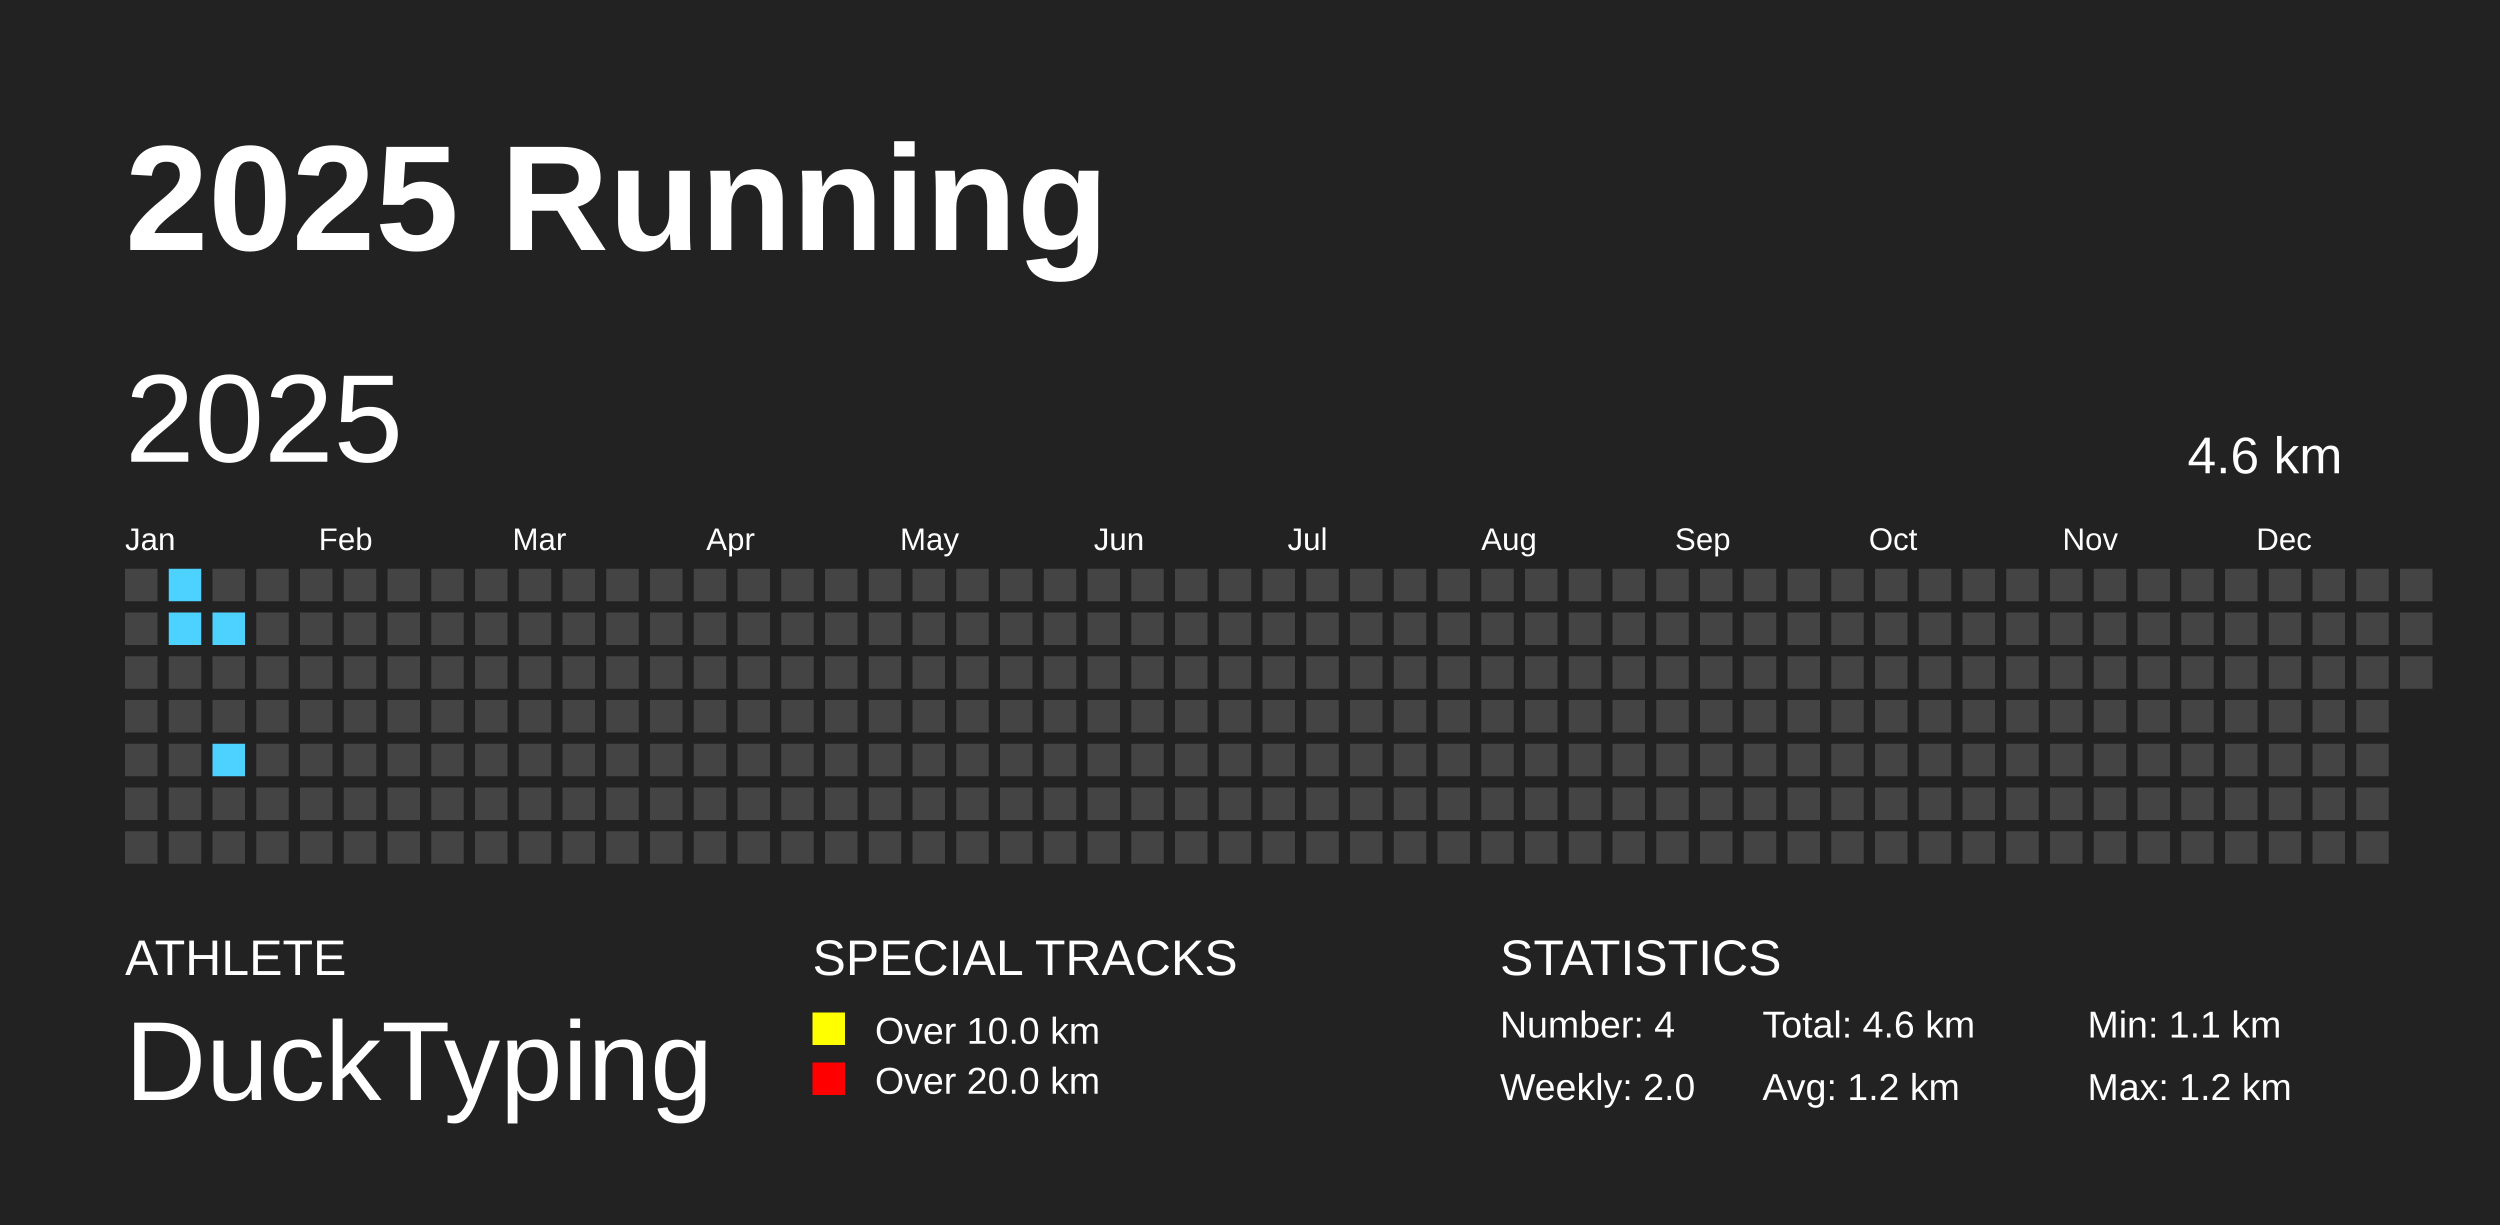
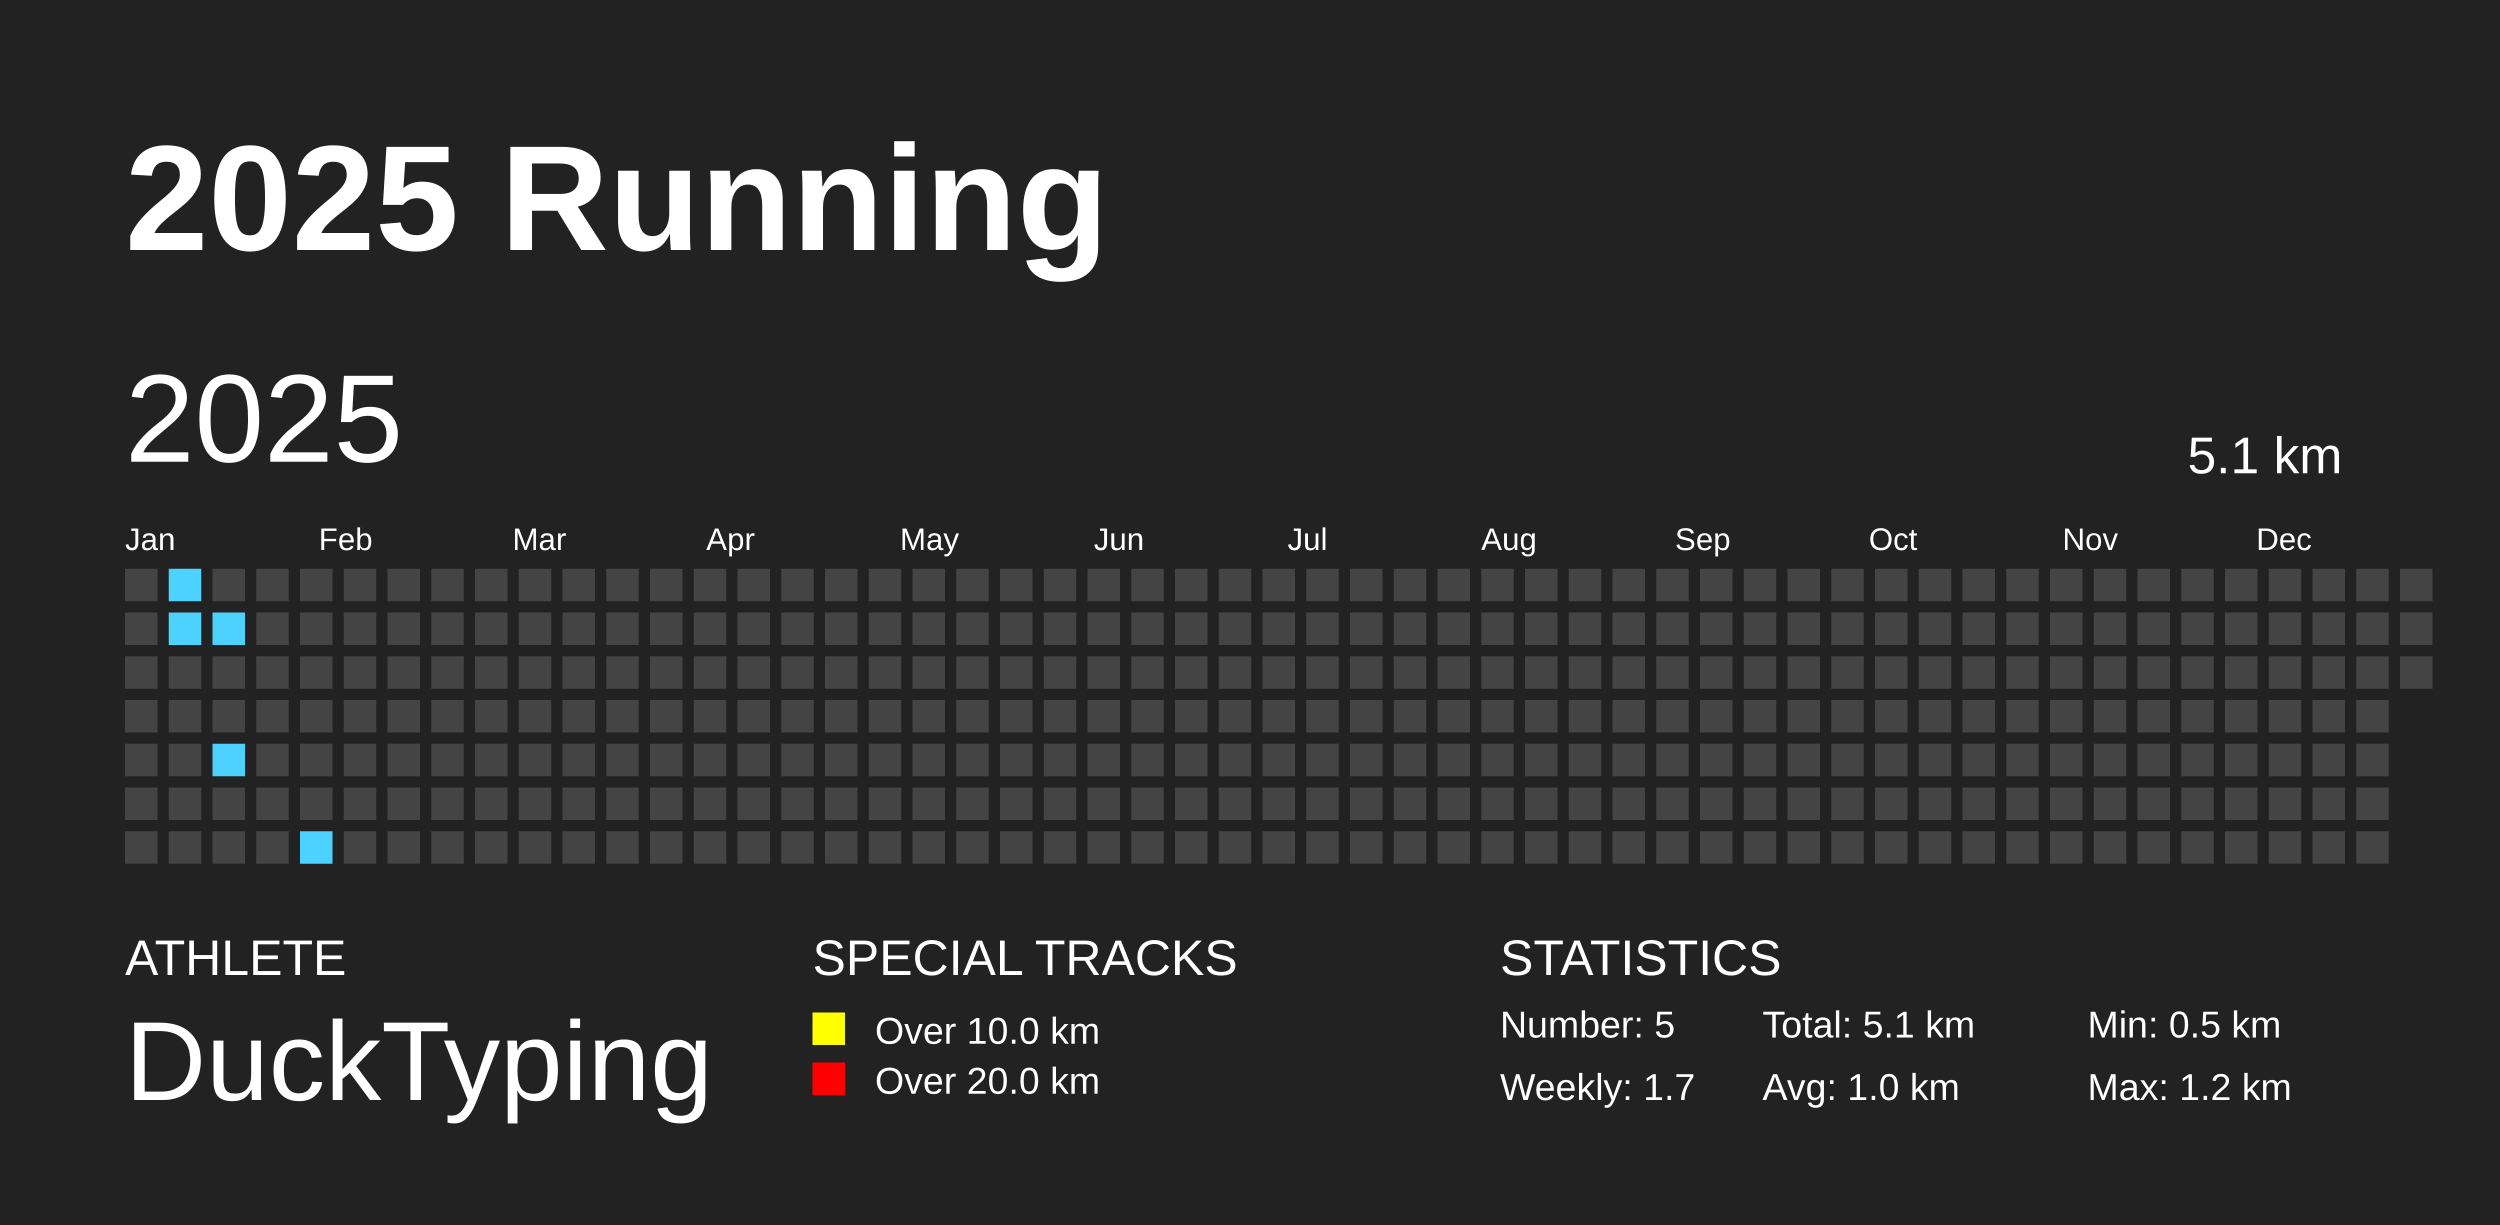
<svg xmlns="http://www.w3.org/2000/svg" baseProfile="full" height="98mm" version="1.1" viewBox="0,0,200,98" width="200mm">
  <defs />
  <rect fill="#222222" height="98" width="200" x="0" y="0" />
  <text fill="#FFFFFF" style="font-size:12px; font-family:Arial; font-weight:bold;" x="10" y="20">2025 Running</text>
  <text fill="#FFFFFF" style="font-size:4px; font-family:Arial" x="10" y="78">ATHLETE</text>
  <text fill="#FFFFFF" style="font-size:9px; font-family:Arial" x="10" y="88">DuckTyping</text>
  <text fill="#FFFFFF" style="font-size:4px; font-family:Arial" x="65" y="78">SPECIAL TRACKS</text>
  <rect fill="yellow" height="2.6" width="2.6" x="65" y="81" />
  <text fill="#FFFFFF" style="font-size:3px; font-family:Arial" x="70" y="83.5">Over 10.0 km</text>
  <rect fill="red" height="2.6" width="2.6" x="65" y="85" />
  <text fill="#FFFFFF" style="font-size:3px; font-family:Arial" x="70" y="87.5">Over 20.0 km</text>
  <text fill="#FFFFFF" style="font-size:4px; font-family:Arial" x="120" y="78">STATISTICS</text>
-   <text fill="#FFFFFF" style="font-size:3px; font-family:Arial" x="120" y="83">Number: 4</text>
-   <text fill="#FFFFFF" style="font-size:3px; font-family:Arial" x="120" y="88">Weekly: 2.0</text>
-   <text fill="#FFFFFF" style="font-size:3px; font-family:Arial" x="141" y="83">Total: 4.6 km</text>
-   <text fill="#FFFFFF" style="font-size:3px; font-family:Arial" x="141" y="88">Avg: 1.2 km</text>
-   <text fill="#FFFFFF" style="font-size:3px; font-family:Arial" x="167" y="83">Min: 1.1 km</text>
+   <text fill="#FFFFFF" style="font-size:3px; font-family:Arial" x="120" y="83">Number: 5</text>
+   <text fill="#FFFFFF" style="font-size:3px; font-family:Arial" x="120" y="88">Weekly: 1.7</text>
+   <text fill="#FFFFFF" style="font-size:3px; font-family:Arial" x="141" y="83">Total: 5.1 km</text>
+   <text fill="#FFFFFF" style="font-size:3px; font-family:Arial" x="141" y="88">Avg: 1.0 km</text>
+   <text fill="#FFFFFF" style="font-size:3px; font-family:Arial" x="167" y="83">Min: 0.5 km</text>
  <text fill="#FFFFFF" style="font-size:3px; font-family:Arial" x="167" y="88">Max: 1.2 km</text>
  <text dominant-baseline="hanging" fill="#FFFFFF" style="font-size:10.0px; font-family:Arial;" x="10" y="30">2025</text>
-   <text dominant-baseline="hanging" fill="#FFFFFF" style="font-size:4.125px; font-family:Arial;" x="175" y="35">4.6 km</text>
+   <text dominant-baseline="hanging" fill="#FFFFFF" style="font-size:4.125px; font-family:Arial;" x="175" y="35">5.1 km</text>
  <text fill="#FFFFFF" style="font-size:2.5px; font-family:Arial" x="10.0" y="44">Jan</text>
  <text fill="#FFFFFF" style="font-size:2.5px; font-family:Arial" x="25.5" y="44">Feb</text>
  <text fill="#FFFFFF" style="font-size:2.5px; font-family:Arial" x="41.0" y="44">Mar</text>
  <text fill="#FFFFFF" style="font-size:2.5px; font-family:Arial" x="56.5" y="44">Apr</text>
  <text fill="#FFFFFF" style="font-size:2.5px; font-family:Arial" x="72.0" y="44">May</text>
  <text fill="#FFFFFF" style="font-size:2.5px; font-family:Arial" x="87.5" y="44">Jun</text>
  <text fill="#FFFFFF" style="font-size:2.5px; font-family:Arial" x="103.0" y="44">Jul</text>
  <text fill="#FFFFFF" style="font-size:2.5px; font-family:Arial" x="118.5" y="44">Aug</text>
  <text fill="#FFFFFF" style="font-size:2.5px; font-family:Arial" x="134.0" y="44">Sep</text>
  <text fill="#FFFFFF" style="font-size:2.5px; font-family:Arial" x="149.5" y="44">Oct</text>
  <text fill="#FFFFFF" style="font-size:2.5px; font-family:Arial" x="165.0" y="44">Nov</text>
  <text fill="#FFFFFF" style="font-size:2.5px; font-family:Arial" x="180.5" y="44">Dec</text>
  <rect fill="#444444" height="2.6" width="2.6" x="10.0" y="45.5" />
  <rect fill="#444444" height="2.6" width="2.6" x="10.0" y="49.0" />
  <rect fill="#444444" height="2.6" width="2.6" x="10.0" y="52.5" />
  <rect fill="#444444" height="2.6" width="2.6" x="10.0" y="56.0" />
  <rect fill="#444444" height="2.6" width="2.6" x="10.0" y="59.5" />
  <rect fill="#444444" height="2.6" width="2.6" x="10.0" y="63.0" />
  <rect fill="#444444" height="2.6" width="2.6" x="10.0" y="66.5" />
  <rect fill="#4DD2FF" height="2.6" width="2.6" x="13.5" y="45.5" />
  <rect fill="#4DD2FF" height="2.6" width="2.6" x="13.5" y="49.0" />
  <rect fill="#444444" height="2.6" width="2.6" x="13.5" y="52.5" />
  <rect fill="#444444" height="2.6" width="2.6" x="13.5" y="56.0" />
  <rect fill="#444444" height="2.6" width="2.6" x="13.5" y="59.5" />
  <rect fill="#444444" height="2.6" width="2.6" x="13.5" y="63.0" />
  <rect fill="#444444" height="2.6" width="2.6" x="13.5" y="66.5" />
  <rect fill="#444444" height="2.6" width="2.6" x="17.0" y="45.5" />
  <rect fill="#4DD2FF" height="2.6" width="2.6" x="17.0" y="49.0" />
  <rect fill="#444444" height="2.6" width="2.6" x="17.0" y="52.5" />
  <rect fill="#444444" height="2.6" width="2.6" x="17.0" y="56.0" />
  <rect fill="#4DD2FF" height="2.6" width="2.6" x="17.0" y="59.5" />
  <rect fill="#444444" height="2.6" width="2.6" x="17.0" y="63.0" />
  <rect fill="#444444" height="2.6" width="2.6" x="17.0" y="66.5" />
  <rect fill="#444444" height="2.6" width="2.6" x="20.5" y="45.5" />
  <rect fill="#444444" height="2.6" width="2.6" x="20.5" y="49.0" />
  <rect fill="#444444" height="2.6" width="2.6" x="20.5" y="52.5" />
  <rect fill="#444444" height="2.6" width="2.6" x="20.5" y="56.0" />
  <rect fill="#444444" height="2.6" width="2.6" x="20.5" y="59.5" />
  <rect fill="#444444" height="2.6" width="2.6" x="20.5" y="63.0" />
  <rect fill="#444444" height="2.6" width="2.6" x="20.5" y="66.5" />
  <rect fill="#444444" height="2.6" width="2.6" x="24.0" y="45.5" />
  <rect fill="#444444" height="2.6" width="2.6" x="24.0" y="49.0" />
  <rect fill="#444444" height="2.6" width="2.6" x="24.0" y="52.5" />
  <rect fill="#444444" height="2.6" width="2.6" x="24.0" y="56.0" />
  <rect fill="#444444" height="2.6" width="2.6" x="24.0" y="59.5" />
  <rect fill="#444444" height="2.6" width="2.6" x="24.0" y="63.0" />
-   <rect fill="#444444" height="2.6" width="2.6" x="24.0" y="66.5" />
+   <rect fill="#4DD2FF" height="2.6" width="2.6" x="24.0" y="66.5" />
  <rect fill="#444444" height="2.6" width="2.6" x="27.5" y="45.5" />
  <rect fill="#444444" height="2.6" width="2.6" x="27.5" y="49.0" />
  <rect fill="#444444" height="2.6" width="2.6" x="27.5" y="52.5" />
  <rect fill="#444444" height="2.6" width="2.6" x="27.5" y="56.0" />
  <rect fill="#444444" height="2.6" width="2.6" x="27.5" y="59.5" />
  <rect fill="#444444" height="2.6" width="2.6" x="27.5" y="63.0" />
  <rect fill="#444444" height="2.6" width="2.6" x="27.5" y="66.5" />
  <rect fill="#444444" height="2.6" width="2.6" x="31.0" y="45.5" />
  <rect fill="#444444" height="2.6" width="2.6" x="31.0" y="49.0" />
  <rect fill="#444444" height="2.6" width="2.6" x="31.0" y="52.5" />
  <rect fill="#444444" height="2.6" width="2.6" x="31.0" y="56.0" />
  <rect fill="#444444" height="2.6" width="2.6" x="31.0" y="59.5" />
  <rect fill="#444444" height="2.6" width="2.6" x="31.0" y="63.0" />
  <rect fill="#444444" height="2.6" width="2.6" x="31.0" y="66.5" />
  <rect fill="#444444" height="2.6" width="2.6" x="34.5" y="45.5" />
  <rect fill="#444444" height="2.6" width="2.6" x="34.5" y="49.0" />
  <rect fill="#444444" height="2.6" width="2.6" x="34.5" y="52.5" />
  <rect fill="#444444" height="2.6" width="2.6" x="34.5" y="56.0" />
  <rect fill="#444444" height="2.6" width="2.6" x="34.5" y="59.5" />
  <rect fill="#444444" height="2.6" width="2.6" x="34.5" y="63.0" />
  <rect fill="#444444" height="2.6" width="2.6" x="34.5" y="66.5" />
  <rect fill="#444444" height="2.6" width="2.6" x="38.0" y="45.5" />
  <rect fill="#444444" height="2.6" width="2.6" x="38.0" y="49.0" />
  <rect fill="#444444" height="2.6" width="2.6" x="38.0" y="52.5" />
  <rect fill="#444444" height="2.6" width="2.6" x="38.0" y="56.0" />
  <rect fill="#444444" height="2.6" width="2.6" x="38.0" y="59.5" />
  <rect fill="#444444" height="2.6" width="2.6" x="38.0" y="63.0" />
  <rect fill="#444444" height="2.6" width="2.6" x="38.0" y="66.5" />
  <rect fill="#444444" height="2.6" width="2.6" x="41.5" y="45.5" />
  <rect fill="#444444" height="2.6" width="2.6" x="41.5" y="49.0" />
  <rect fill="#444444" height="2.6" width="2.6" x="41.5" y="52.5" />
  <rect fill="#444444" height="2.6" width="2.6" x="41.5" y="56.0" />
  <rect fill="#444444" height="2.6" width="2.6" x="41.5" y="59.5" />
  <rect fill="#444444" height="2.6" width="2.6" x="41.5" y="63.0" />
  <rect fill="#444444" height="2.6" width="2.6" x="41.5" y="66.5" />
  <rect fill="#444444" height="2.6" width="2.6" x="45.0" y="45.5" />
  <rect fill="#444444" height="2.6" width="2.6" x="45.0" y="49.0" />
  <rect fill="#444444" height="2.6" width="2.6" x="45.0" y="52.5" />
  <rect fill="#444444" height="2.6" width="2.6" x="45.0" y="56.0" />
  <rect fill="#444444" height="2.6" width="2.6" x="45.0" y="59.5" />
  <rect fill="#444444" height="2.6" width="2.6" x="45.0" y="63.0" />
  <rect fill="#444444" height="2.6" width="2.6" x="45.0" y="66.5" />
  <rect fill="#444444" height="2.6" width="2.6" x="48.5" y="45.5" />
  <rect fill="#444444" height="2.6" width="2.6" x="48.5" y="49.0" />
  <rect fill="#444444" height="2.6" width="2.6" x="48.5" y="52.5" />
  <rect fill="#444444" height="2.6" width="2.6" x="48.5" y="56.0" />
  <rect fill="#444444" height="2.6" width="2.6" x="48.5" y="59.5" />
  <rect fill="#444444" height="2.6" width="2.6" x="48.5" y="63.0" />
  <rect fill="#444444" height="2.6" width="2.6" x="48.5" y="66.5" />
  <rect fill="#444444" height="2.6" width="2.6" x="52.0" y="45.5" />
  <rect fill="#444444" height="2.6" width="2.6" x="52.0" y="49.0" />
  <rect fill="#444444" height="2.6" width="2.6" x="52.0" y="52.5" />
  <rect fill="#444444" height="2.6" width="2.6" x="52.0" y="56.0" />
  <rect fill="#444444" height="2.6" width="2.6" x="52.0" y="59.5" />
  <rect fill="#444444" height="2.6" width="2.6" x="52.0" y="63.0" />
  <rect fill="#444444" height="2.6" width="2.6" x="52.0" y="66.5" />
  <rect fill="#444444" height="2.6" width="2.6" x="55.5" y="45.5" />
  <rect fill="#444444" height="2.6" width="2.6" x="55.5" y="49.0" />
  <rect fill="#444444" height="2.6" width="2.6" x="55.5" y="52.5" />
  <rect fill="#444444" height="2.6" width="2.6" x="55.5" y="56.0" />
  <rect fill="#444444" height="2.6" width="2.6" x="55.5" y="59.5" />
  <rect fill="#444444" height="2.6" width="2.6" x="55.5" y="63.0" />
  <rect fill="#444444" height="2.6" width="2.6" x="55.5" y="66.5" />
  <rect fill="#444444" height="2.6" width="2.6" x="59.0" y="45.5" />
  <rect fill="#444444" height="2.6" width="2.6" x="59.0" y="49.0" />
  <rect fill="#444444" height="2.6" width="2.6" x="59.0" y="52.5" />
  <rect fill="#444444" height="2.6" width="2.6" x="59.0" y="56.0" />
  <rect fill="#444444" height="2.6" width="2.6" x="59.0" y="59.5" />
  <rect fill="#444444" height="2.6" width="2.6" x="59.0" y="63.0" />
  <rect fill="#444444" height="2.6" width="2.6" x="59.0" y="66.5" />
  <rect fill="#444444" height="2.6" width="2.6" x="62.5" y="45.5" />
  <rect fill="#444444" height="2.6" width="2.6" x="62.5" y="49.0" />
  <rect fill="#444444" height="2.6" width="2.6" x="62.5" y="52.5" />
  <rect fill="#444444" height="2.6" width="2.6" x="62.5" y="56.0" />
  <rect fill="#444444" height="2.6" width="2.6" x="62.5" y="59.5" />
  <rect fill="#444444" height="2.6" width="2.6" x="62.5" y="63.0" />
  <rect fill="#444444" height="2.6" width="2.6" x="62.5" y="66.5" />
  <rect fill="#444444" height="2.6" width="2.6" x="66.0" y="45.5" />
  <rect fill="#444444" height="2.6" width="2.6" x="66.0" y="49.0" />
  <rect fill="#444444" height="2.6" width="2.6" x="66.0" y="52.5" />
  <rect fill="#444444" height="2.6" width="2.6" x="66.0" y="56.0" />
  <rect fill="#444444" height="2.6" width="2.6" x="66.0" y="59.5" />
  <rect fill="#444444" height="2.6" width="2.6" x="66.0" y="63.0" />
  <rect fill="#444444" height="2.6" width="2.6" x="66.0" y="66.5" />
  <rect fill="#444444" height="2.6" width="2.6" x="69.5" y="45.5" />
  <rect fill="#444444" height="2.6" width="2.6" x="69.5" y="49.0" />
  <rect fill="#444444" height="2.6" width="2.6" x="69.5" y="52.5" />
  <rect fill="#444444" height="2.6" width="2.6" x="69.5" y="56.0" />
  <rect fill="#444444" height="2.6" width="2.6" x="69.5" y="59.5" />
  <rect fill="#444444" height="2.6" width="2.6" x="69.5" y="63.0" />
  <rect fill="#444444" height="2.6" width="2.6" x="69.5" y="66.5" />
  <rect fill="#444444" height="2.6" width="2.6" x="73.0" y="45.5" />
  <rect fill="#444444" height="2.6" width="2.6" x="73.0" y="49.0" />
  <rect fill="#444444" height="2.6" width="2.6" x="73.0" y="52.5" />
  <rect fill="#444444" height="2.6" width="2.6" x="73.0" y="56.0" />
  <rect fill="#444444" height="2.6" width="2.6" x="73.0" y="59.5" />
  <rect fill="#444444" height="2.6" width="2.6" x="73.0" y="63.0" />
  <rect fill="#444444" height="2.6" width="2.6" x="73.0" y="66.5" />
  <rect fill="#444444" height="2.6" width="2.6" x="76.5" y="45.5" />
  <rect fill="#444444" height="2.6" width="2.6" x="76.5" y="49.0" />
  <rect fill="#444444" height="2.6" width="2.6" x="76.5" y="52.5" />
  <rect fill="#444444" height="2.6" width="2.6" x="76.5" y="56.0" />
  <rect fill="#444444" height="2.6" width="2.6" x="76.5" y="59.5" />
  <rect fill="#444444" height="2.6" width="2.6" x="76.5" y="63.0" />
  <rect fill="#444444" height="2.6" width="2.6" x="76.5" y="66.5" />
  <rect fill="#444444" height="2.6" width="2.6" x="80.0" y="45.5" />
  <rect fill="#444444" height="2.6" width="2.6" x="80.0" y="49.0" />
  <rect fill="#444444" height="2.6" width="2.6" x="80.0" y="52.5" />
  <rect fill="#444444" height="2.6" width="2.6" x="80.0" y="56.0" />
  <rect fill="#444444" height="2.6" width="2.6" x="80.0" y="59.5" />
  <rect fill="#444444" height="2.6" width="2.6" x="80.0" y="63.0" />
  <rect fill="#444444" height="2.6" width="2.6" x="80.0" y="66.5" />
  <rect fill="#444444" height="2.6" width="2.6" x="83.5" y="45.5" />
  <rect fill="#444444" height="2.6" width="2.6" x="83.5" y="49.0" />
  <rect fill="#444444" height="2.6" width="2.6" x="83.5" y="52.5" />
  <rect fill="#444444" height="2.6" width="2.6" x="83.5" y="56.0" />
  <rect fill="#444444" height="2.6" width="2.6" x="83.5" y="59.5" />
  <rect fill="#444444" height="2.6" width="2.6" x="83.5" y="63.0" />
  <rect fill="#444444" height="2.6" width="2.6" x="83.5" y="66.5" />
  <rect fill="#444444" height="2.6" width="2.6" x="87.0" y="45.5" />
  <rect fill="#444444" height="2.6" width="2.6" x="87.0" y="49.0" />
  <rect fill="#444444" height="2.6" width="2.6" x="87.0" y="52.5" />
  <rect fill="#444444" height="2.6" width="2.6" x="87.0" y="56.0" />
  <rect fill="#444444" height="2.6" width="2.6" x="87.0" y="59.5" />
  <rect fill="#444444" height="2.6" width="2.6" x="87.0" y="63.0" />
  <rect fill="#444444" height="2.6" width="2.6" x="87.0" y="66.5" />
  <rect fill="#444444" height="2.6" width="2.6" x="90.5" y="45.5" />
  <rect fill="#444444" height="2.6" width="2.6" x="90.5" y="49.0" />
  <rect fill="#444444" height="2.6" width="2.6" x="90.5" y="52.5" />
  <rect fill="#444444" height="2.6" width="2.6" x="90.5" y="56.0" />
  <rect fill="#444444" height="2.6" width="2.6" x="90.5" y="59.5" />
  <rect fill="#444444" height="2.6" width="2.6" x="90.5" y="63.0" />
  <rect fill="#444444" height="2.6" width="2.6" x="90.5" y="66.5" />
  <rect fill="#444444" height="2.6" width="2.6" x="94.0" y="45.5" />
  <rect fill="#444444" height="2.6" width="2.6" x="94.0" y="49.0" />
  <rect fill="#444444" height="2.6" width="2.6" x="94.0" y="52.5" />
  <rect fill="#444444" height="2.6" width="2.6" x="94.0" y="56.0" />
  <rect fill="#444444" height="2.6" width="2.6" x="94.0" y="59.5" />
  <rect fill="#444444" height="2.6" width="2.6" x="94.0" y="63.0" />
  <rect fill="#444444" height="2.6" width="2.6" x="94.0" y="66.5" />
  <rect fill="#444444" height="2.6" width="2.6" x="97.5" y="45.5" />
  <rect fill="#444444" height="2.6" width="2.6" x="97.5" y="49.0" />
  <rect fill="#444444" height="2.6" width="2.6" x="97.5" y="52.5" />
  <rect fill="#444444" height="2.6" width="2.6" x="97.5" y="56.0" />
  <rect fill="#444444" height="2.6" width="2.6" x="97.5" y="59.5" />
  <rect fill="#444444" height="2.6" width="2.6" x="97.5" y="63.0" />
  <rect fill="#444444" height="2.6" width="2.6" x="97.5" y="66.5" />
  <rect fill="#444444" height="2.6" width="2.6" x="101.0" y="45.5" />
  <rect fill="#444444" height="2.6" width="2.6" x="101.0" y="49.0" />
  <rect fill="#444444" height="2.6" width="2.6" x="101.0" y="52.5" />
  <rect fill="#444444" height="2.6" width="2.6" x="101.0" y="56.0" />
  <rect fill="#444444" height="2.6" width="2.6" x="101.0" y="59.5" />
  <rect fill="#444444" height="2.6" width="2.6" x="101.0" y="63.0" />
  <rect fill="#444444" height="2.6" width="2.6" x="101.0" y="66.5" />
  <rect fill="#444444" height="2.6" width="2.6" x="104.5" y="45.5" />
  <rect fill="#444444" height="2.6" width="2.6" x="104.5" y="49.0" />
  <rect fill="#444444" height="2.6" width="2.6" x="104.5" y="52.5" />
  <rect fill="#444444" height="2.6" width="2.6" x="104.5" y="56.0" />
  <rect fill="#444444" height="2.6" width="2.6" x="104.5" y="59.5" />
  <rect fill="#444444" height="2.6" width="2.6" x="104.5" y="63.0" />
  <rect fill="#444444" height="2.6" width="2.6" x="104.5" y="66.5" />
  <rect fill="#444444" height="2.6" width="2.6" x="108.0" y="45.5" />
  <rect fill="#444444" height="2.6" width="2.6" x="108.0" y="49.0" />
  <rect fill="#444444" height="2.6" width="2.6" x="108.0" y="52.5" />
  <rect fill="#444444" height="2.6" width="2.6" x="108.0" y="56.0" />
  <rect fill="#444444" height="2.6" width="2.6" x="108.0" y="59.5" />
  <rect fill="#444444" height="2.6" width="2.6" x="108.0" y="63.0" />
  <rect fill="#444444" height="2.6" width="2.6" x="108.0" y="66.5" />
  <rect fill="#444444" height="2.6" width="2.6" x="111.5" y="45.5" />
  <rect fill="#444444" height="2.6" width="2.6" x="111.5" y="49.0" />
  <rect fill="#444444" height="2.6" width="2.6" x="111.5" y="52.5" />
  <rect fill="#444444" height="2.6" width="2.6" x="111.5" y="56.0" />
  <rect fill="#444444" height="2.6" width="2.6" x="111.5" y="59.5" />
  <rect fill="#444444" height="2.6" width="2.6" x="111.5" y="63.0" />
  <rect fill="#444444" height="2.6" width="2.6" x="111.5" y="66.5" />
  <rect fill="#444444" height="2.6" width="2.6" x="115.0" y="45.5" />
  <rect fill="#444444" height="2.6" width="2.6" x="115.0" y="49.0" />
  <rect fill="#444444" height="2.6" width="2.6" x="115.0" y="52.5" />
  <rect fill="#444444" height="2.6" width="2.6" x="115.0" y="56.0" />
  <rect fill="#444444" height="2.6" width="2.6" x="115.0" y="59.5" />
  <rect fill="#444444" height="2.6" width="2.6" x="115.0" y="63.0" />
  <rect fill="#444444" height="2.6" width="2.6" x="115.0" y="66.5" />
  <rect fill="#444444" height="2.6" width="2.6" x="118.5" y="45.5" />
  <rect fill="#444444" height="2.6" width="2.6" x="118.5" y="49.0" />
  <rect fill="#444444" height="2.6" width="2.6" x="118.5" y="52.5" />
  <rect fill="#444444" height="2.6" width="2.6" x="118.5" y="56.0" />
  <rect fill="#444444" height="2.6" width="2.6" x="118.5" y="59.5" />
  <rect fill="#444444" height="2.6" width="2.6" x="118.5" y="63.0" />
  <rect fill="#444444" height="2.6" width="2.6" x="118.5" y="66.5" />
  <rect fill="#444444" height="2.6" width="2.6" x="122.0" y="45.5" />
  <rect fill="#444444" height="2.6" width="2.6" x="122.0" y="49.0" />
  <rect fill="#444444" height="2.6" width="2.6" x="122.0" y="52.5" />
  <rect fill="#444444" height="2.6" width="2.6" x="122.0" y="56.0" />
  <rect fill="#444444" height="2.6" width="2.6" x="122.0" y="59.5" />
  <rect fill="#444444" height="2.6" width="2.6" x="122.0" y="63.0" />
  <rect fill="#444444" height="2.6" width="2.6" x="122.0" y="66.5" />
  <rect fill="#444444" height="2.6" width="2.6" x="125.5" y="45.5" />
  <rect fill="#444444" height="2.6" width="2.6" x="125.5" y="49.0" />
  <rect fill="#444444" height="2.6" width="2.6" x="125.5" y="52.5" />
  <rect fill="#444444" height="2.6" width="2.6" x="125.5" y="56.0" />
  <rect fill="#444444" height="2.6" width="2.6" x="125.5" y="59.5" />
  <rect fill="#444444" height="2.6" width="2.6" x="125.5" y="63.0" />
  <rect fill="#444444" height="2.6" width="2.6" x="125.5" y="66.5" />
  <rect fill="#444444" height="2.6" width="2.6" x="129.0" y="45.5" />
  <rect fill="#444444" height="2.6" width="2.6" x="129.0" y="49.0" />
  <rect fill="#444444" height="2.6" width="2.6" x="129.0" y="52.5" />
  <rect fill="#444444" height="2.6" width="2.6" x="129.0" y="56.0" />
  <rect fill="#444444" height="2.6" width="2.6" x="129.0" y="59.5" />
  <rect fill="#444444" height="2.6" width="2.6" x="129.0" y="63.0" />
  <rect fill="#444444" height="2.6" width="2.6" x="129.0" y="66.5" />
  <rect fill="#444444" height="2.6" width="2.6" x="132.5" y="45.5" />
  <rect fill="#444444" height="2.6" width="2.6" x="132.5" y="49.0" />
  <rect fill="#444444" height="2.6" width="2.6" x="132.5" y="52.5" />
  <rect fill="#444444" height="2.6" width="2.6" x="132.5" y="56.0" />
  <rect fill="#444444" height="2.6" width="2.6" x="132.5" y="59.5" />
  <rect fill="#444444" height="2.6" width="2.6" x="132.5" y="63.0" />
  <rect fill="#444444" height="2.6" width="2.6" x="132.5" y="66.5" />
  <rect fill="#444444" height="2.6" width="2.6" x="136.0" y="45.5" />
  <rect fill="#444444" height="2.6" width="2.6" x="136.0" y="49.0" />
  <rect fill="#444444" height="2.6" width="2.6" x="136.0" y="52.5" />
  <rect fill="#444444" height="2.6" width="2.6" x="136.0" y="56.0" />
  <rect fill="#444444" height="2.6" width="2.6" x="136.0" y="59.5" />
  <rect fill="#444444" height="2.6" width="2.6" x="136.0" y="63.0" />
  <rect fill="#444444" height="2.6" width="2.6" x="136.0" y="66.5" />
  <rect fill="#444444" height="2.6" width="2.6" x="139.5" y="45.5" />
  <rect fill="#444444" height="2.6" width="2.6" x="139.5" y="49.0" />
  <rect fill="#444444" height="2.6" width="2.6" x="139.5" y="52.5" />
  <rect fill="#444444" height="2.6" width="2.6" x="139.5" y="56.0" />
  <rect fill="#444444" height="2.6" width="2.6" x="139.5" y="59.5" />
  <rect fill="#444444" height="2.6" width="2.6" x="139.5" y="63.0" />
  <rect fill="#444444" height="2.6" width="2.6" x="139.5" y="66.5" />
  <rect fill="#444444" height="2.6" width="2.6" x="143.0" y="45.5" />
  <rect fill="#444444" height="2.6" width="2.6" x="143.0" y="49.0" />
  <rect fill="#444444" height="2.6" width="2.6" x="143.0" y="52.5" />
  <rect fill="#444444" height="2.6" width="2.6" x="143.0" y="56.0" />
  <rect fill="#444444" height="2.6" width="2.6" x="143.0" y="59.5" />
  <rect fill="#444444" height="2.6" width="2.6" x="143.0" y="63.0" />
  <rect fill="#444444" height="2.6" width="2.6" x="143.0" y="66.5" />
  <rect fill="#444444" height="2.6" width="2.6" x="146.5" y="45.5" />
  <rect fill="#444444" height="2.6" width="2.6" x="146.5" y="49.0" />
  <rect fill="#444444" height="2.6" width="2.6" x="146.5" y="52.5" />
  <rect fill="#444444" height="2.6" width="2.6" x="146.5" y="56.0" />
  <rect fill="#444444" height="2.6" width="2.6" x="146.5" y="59.5" />
  <rect fill="#444444" height="2.6" width="2.6" x="146.5" y="63.0" />
  <rect fill="#444444" height="2.6" width="2.6" x="146.5" y="66.5" />
  <rect fill="#444444" height="2.6" width="2.6" x="150.0" y="45.5" />
  <rect fill="#444444" height="2.6" width="2.6" x="150.0" y="49.0" />
  <rect fill="#444444" height="2.6" width="2.6" x="150.0" y="52.5" />
  <rect fill="#444444" height="2.6" width="2.6" x="150.0" y="56.0" />
  <rect fill="#444444" height="2.6" width="2.6" x="150.0" y="59.5" />
  <rect fill="#444444" height="2.6" width="2.6" x="150.0" y="63.0" />
  <rect fill="#444444" height="2.6" width="2.6" x="150.0" y="66.5" />
  <rect fill="#444444" height="2.6" width="2.6" x="153.5" y="45.5" />
  <rect fill="#444444" height="2.6" width="2.6" x="153.5" y="49.0" />
  <rect fill="#444444" height="2.6" width="2.6" x="153.5" y="52.5" />
  <rect fill="#444444" height="2.6" width="2.6" x="153.5" y="56.0" />
  <rect fill="#444444" height="2.6" width="2.6" x="153.5" y="59.5" />
  <rect fill="#444444" height="2.6" width="2.6" x="153.5" y="63.0" />
  <rect fill="#444444" height="2.6" width="2.6" x="153.5" y="66.5" />
  <rect fill="#444444" height="2.6" width="2.6" x="157.0" y="45.5" />
  <rect fill="#444444" height="2.6" width="2.6" x="157.0" y="49.0" />
  <rect fill="#444444" height="2.6" width="2.6" x="157.0" y="52.5" />
  <rect fill="#444444" height="2.6" width="2.6" x="157.0" y="56.0" />
  <rect fill="#444444" height="2.6" width="2.6" x="157.0" y="59.5" />
  <rect fill="#444444" height="2.6" width="2.6" x="157.0" y="63.0" />
  <rect fill="#444444" height="2.6" width="2.6" x="157.0" y="66.5" />
  <rect fill="#444444" height="2.6" width="2.6" x="160.5" y="45.5" />
  <rect fill="#444444" height="2.6" width="2.6" x="160.5" y="49.0" />
  <rect fill="#444444" height="2.6" width="2.6" x="160.5" y="52.5" />
  <rect fill="#444444" height="2.6" width="2.6" x="160.5" y="56.0" />
  <rect fill="#444444" height="2.6" width="2.6" x="160.5" y="59.5" />
  <rect fill="#444444" height="2.6" width="2.6" x="160.5" y="63.0" />
  <rect fill="#444444" height="2.6" width="2.6" x="160.5" y="66.5" />
  <rect fill="#444444" height="2.6" width="2.6" x="164.0" y="45.5" />
  <rect fill="#444444" height="2.6" width="2.6" x="164.0" y="49.0" />
  <rect fill="#444444" height="2.6" width="2.6" x="164.0" y="52.5" />
  <rect fill="#444444" height="2.6" width="2.6" x="164.0" y="56.0" />
  <rect fill="#444444" height="2.6" width="2.6" x="164.0" y="59.5" />
  <rect fill="#444444" height="2.6" width="2.6" x="164.0" y="63.0" />
  <rect fill="#444444" height="2.6" width="2.6" x="164.0" y="66.5" />
  <rect fill="#444444" height="2.6" width="2.6" x="167.5" y="45.5" />
  <rect fill="#444444" height="2.6" width="2.6" x="167.5" y="49.0" />
  <rect fill="#444444" height="2.6" width="2.6" x="167.5" y="52.5" />
  <rect fill="#444444" height="2.6" width="2.6" x="167.5" y="56.0" />
  <rect fill="#444444" height="2.6" width="2.6" x="167.5" y="59.5" />
  <rect fill="#444444" height="2.6" width="2.6" x="167.5" y="63.0" />
  <rect fill="#444444" height="2.6" width="2.6" x="167.5" y="66.5" />
  <rect fill="#444444" height="2.6" width="2.6" x="171.0" y="45.5" />
  <rect fill="#444444" height="2.6" width="2.6" x="171.0" y="49.0" />
  <rect fill="#444444" height="2.6" width="2.6" x="171.0" y="52.5" />
  <rect fill="#444444" height="2.6" width="2.6" x="171.0" y="56.0" />
  <rect fill="#444444" height="2.6" width="2.6" x="171.0" y="59.5" />
  <rect fill="#444444" height="2.6" width="2.6" x="171.0" y="63.0" />
  <rect fill="#444444" height="2.6" width="2.6" x="171.0" y="66.5" />
  <rect fill="#444444" height="2.6" width="2.6" x="174.5" y="45.5" />
  <rect fill="#444444" height="2.6" width="2.6" x="174.5" y="49.0" />
  <rect fill="#444444" height="2.6" width="2.6" x="174.5" y="52.5" />
  <rect fill="#444444" height="2.6" width="2.6" x="174.5" y="56.0" />
  <rect fill="#444444" height="2.6" width="2.6" x="174.5" y="59.5" />
  <rect fill="#444444" height="2.6" width="2.6" x="174.5" y="63.0" />
  <rect fill="#444444" height="2.6" width="2.6" x="174.5" y="66.5" />
  <rect fill="#444444" height="2.6" width="2.6" x="178.0" y="45.5" />
  <rect fill="#444444" height="2.6" width="2.6" x="178.0" y="49.0" />
  <rect fill="#444444" height="2.6" width="2.6" x="178.0" y="52.5" />
  <rect fill="#444444" height="2.6" width="2.6" x="178.0" y="56.0" />
  <rect fill="#444444" height="2.6" width="2.6" x="178.0" y="59.5" />
  <rect fill="#444444" height="2.6" width="2.6" x="178.0" y="63.0" />
  <rect fill="#444444" height="2.6" width="2.6" x="178.0" y="66.5" />
  <rect fill="#444444" height="2.6" width="2.6" x="181.5" y="45.5" />
  <rect fill="#444444" height="2.6" width="2.6" x="181.5" y="49.0" />
  <rect fill="#444444" height="2.6" width="2.6" x="181.5" y="52.5" />
  <rect fill="#444444" height="2.6" width="2.6" x="181.5" y="56.0" />
  <rect fill="#444444" height="2.6" width="2.6" x="181.5" y="59.5" />
  <rect fill="#444444" height="2.6" width="2.6" x="181.5" y="63.0" />
  <rect fill="#444444" height="2.6" width="2.6" x="181.5" y="66.5" />
  <rect fill="#444444" height="2.6" width="2.6" x="185.0" y="45.5" />
  <rect fill="#444444" height="2.6" width="2.6" x="185.0" y="49.0" />
  <rect fill="#444444" height="2.6" width="2.6" x="185.0" y="52.5" />
  <rect fill="#444444" height="2.6" width="2.6" x="185.0" y="56.0" />
  <rect fill="#444444" height="2.6" width="2.6" x="185.0" y="59.5" />
  <rect fill="#444444" height="2.6" width="2.6" x="185.0" y="63.0" />
  <rect fill="#444444" height="2.6" width="2.6" x="185.0" y="66.5" />
  <rect fill="#444444" height="2.6" width="2.6" x="188.5" y="45.5" />
  <rect fill="#444444" height="2.6" width="2.6" x="188.5" y="49.0" />
  <rect fill="#444444" height="2.6" width="2.6" x="188.5" y="52.5" />
  <rect fill="#444444" height="2.6" width="2.6" x="188.5" y="56.0" />
  <rect fill="#444444" height="2.6" width="2.6" x="188.5" y="59.5" />
  <rect fill="#444444" height="2.6" width="2.6" x="188.5" y="63.0" />
  <rect fill="#444444" height="2.6" width="2.6" x="188.5" y="66.5" />
  <rect fill="#444444" height="2.6" width="2.6" x="192.0" y="45.5" />
  <rect fill="#444444" height="2.6" width="2.6" x="192.0" y="49.0" />
  <rect fill="#444444" height="2.6" width="2.6" x="192.0" y="52.5" />
</svg>
